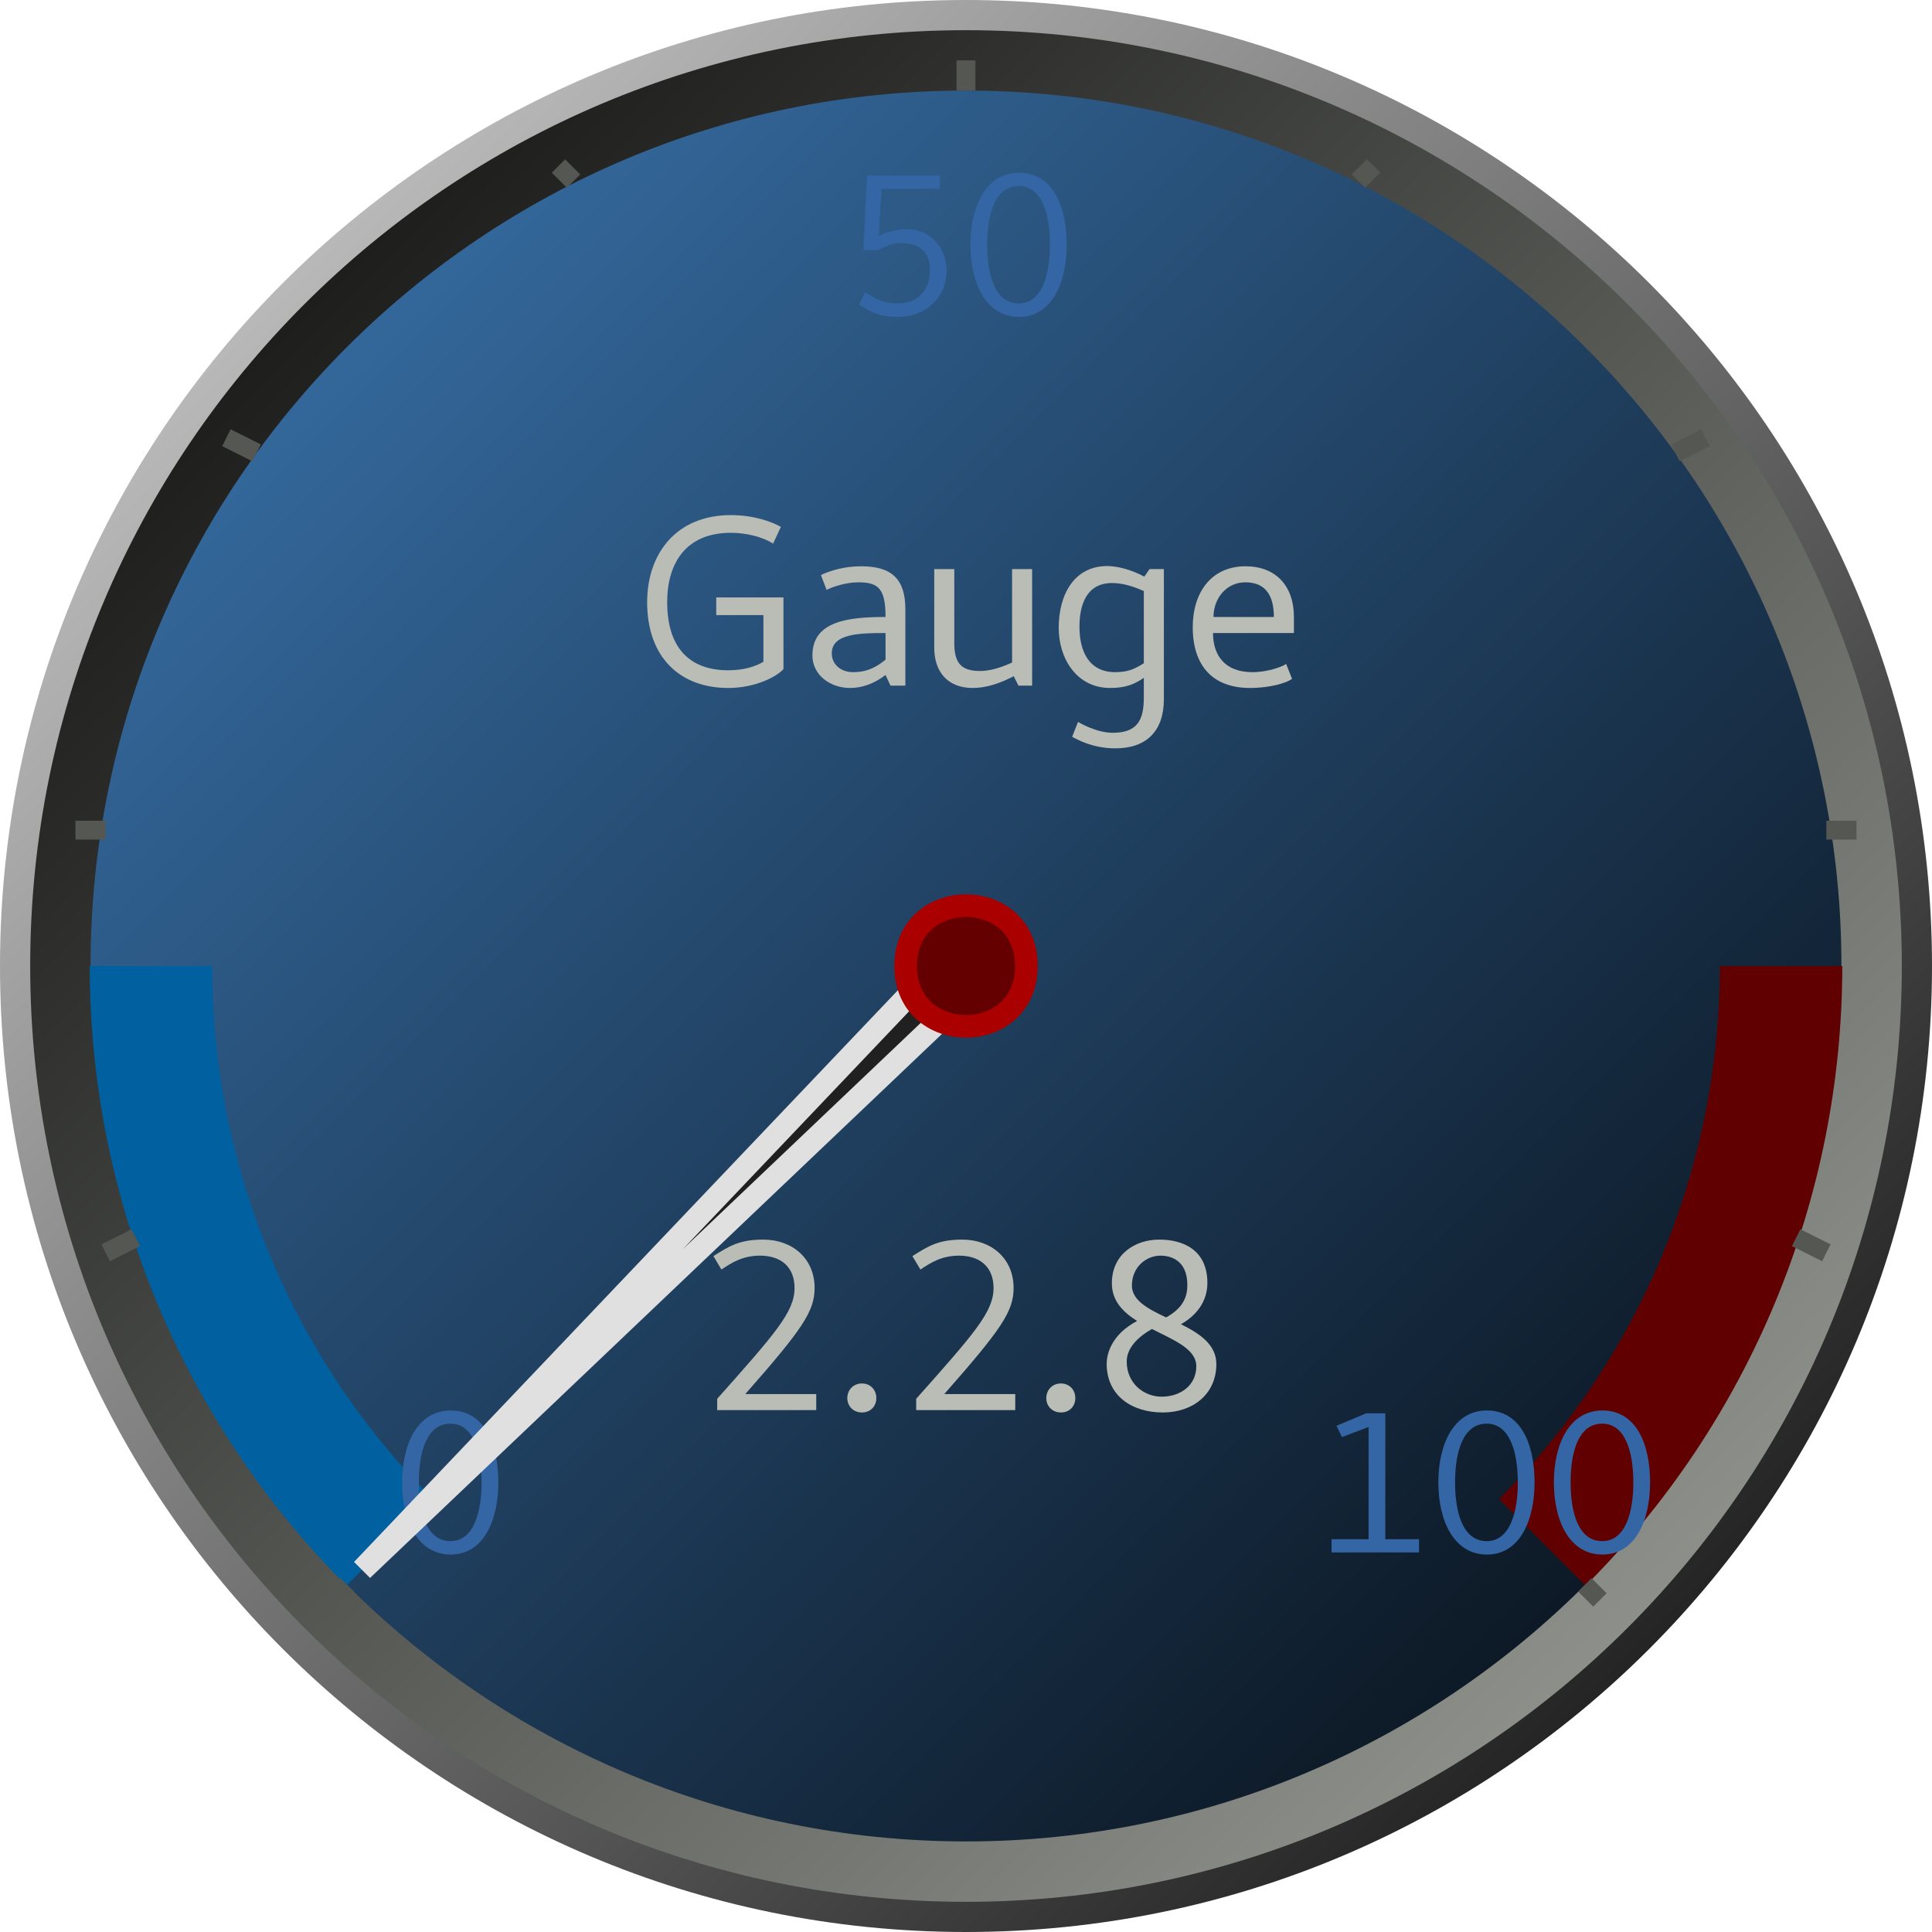
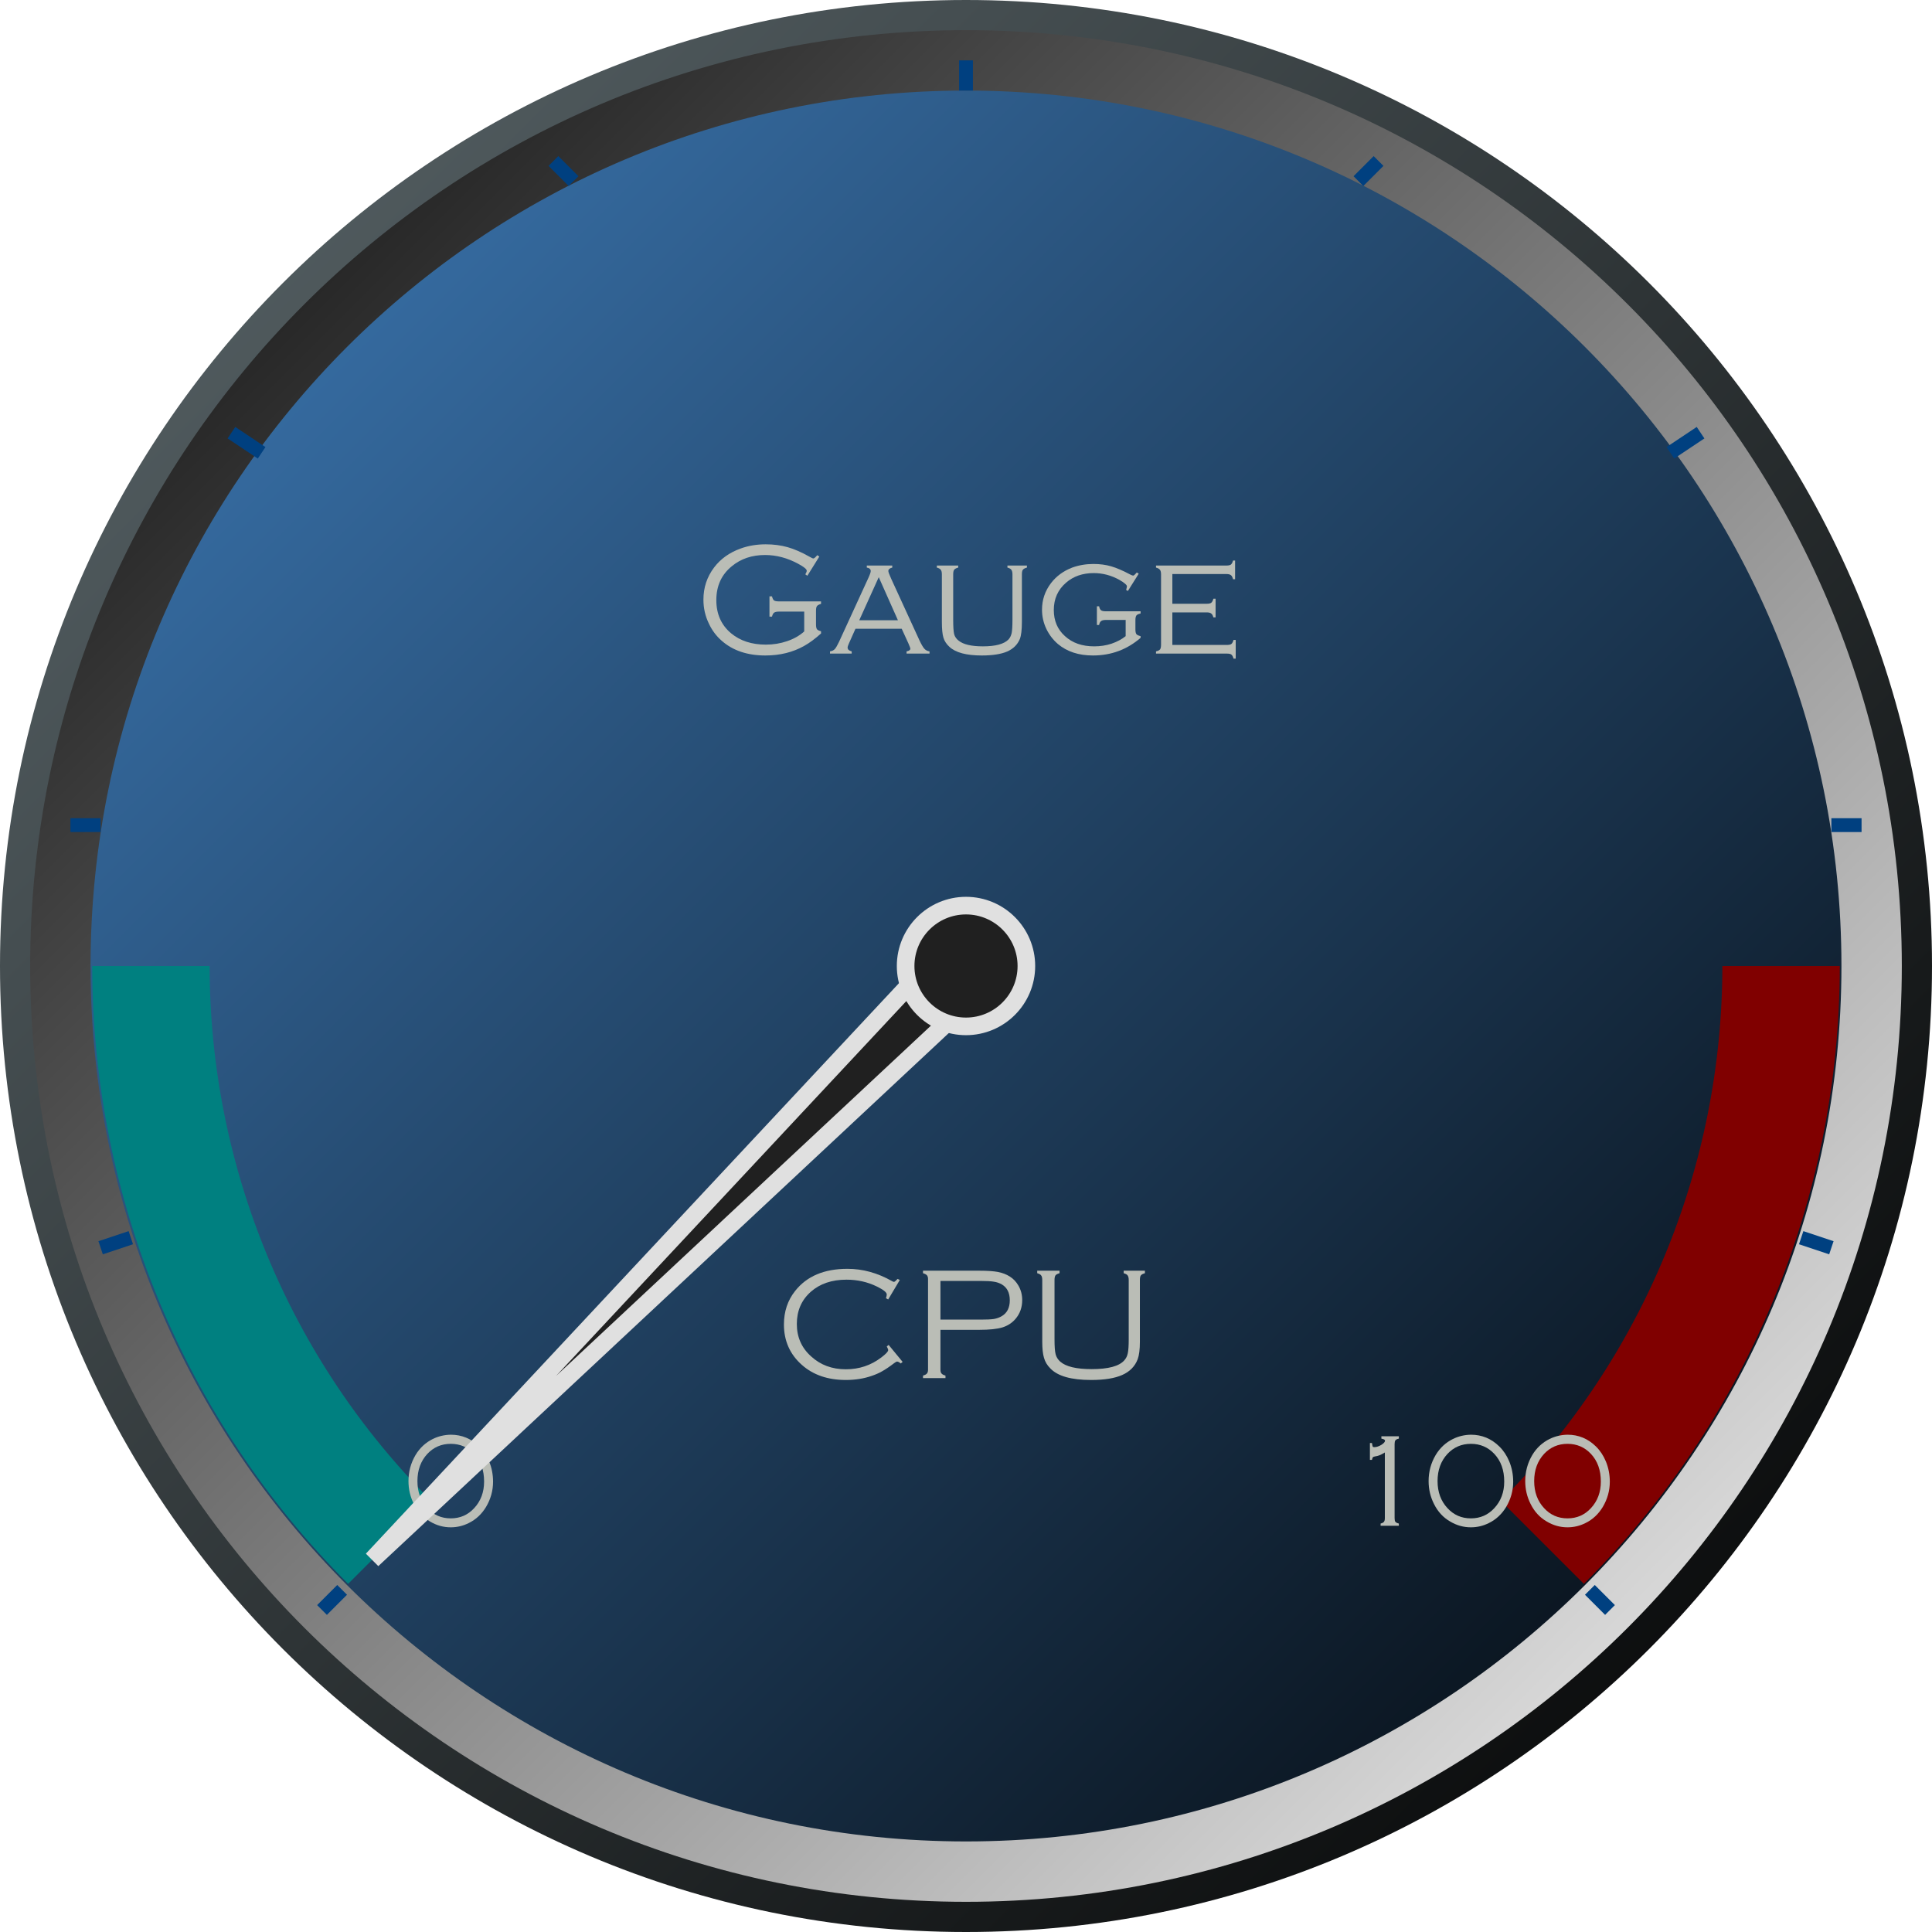
- <svg xmlns="http://www.w3.org/2000/svg" xmlns:xlink="http://www.w3.org/1999/xlink" width="128pt" height="128pt" viewBox="0 0 128 128" version="1.1">
+ <svg xmlns="http://www.w3.org/2000/svg" xmlns:xlink="http://www.w3.org/1999/xlink" width="192pt" height="192pt" viewBox="0 0 192 192" version="1.1">
  <defs>
    <g>
      <symbol overflow="visible" id="glyph0-0">
-         <path style="stroke:none;" d="M 0.797 0 L 7.203 0 L 7.203 -7.781 L 0.797 -7.781 Z M 1.594 -0.797 L 1.594 -6.969 L 6.406 -6.969 L 6.406 -0.797 Z M 1.594 -0.797 " />
+         <path style="stroke:none;" d="M 0.406 0 L 0.406 -10.672 L 3.609 -10.672 L 3.609 0 Z M 3.203 -0.406 L 3.203 -10.266 L 0.797 -10.266 L 0.797 -0.406 Z M 3.203 -0.406 " />
      </symbol>
      <symbol overflow="visible" id="glyph0-1">
-         <path style="stroke:none;" d="M 9.219 -9.406 L 9.734 -10.516 C 9.188 -10.828 8 -11.297 6.422 -11.297 C 2.797 -11.297 0.875 -8.734 0.875 -5.531 C 0.875 -1.859 3.062 0.156 6.25 0.156 C 8 0.156 9.422 -0.562 9.906 -1.094 L 9.906 -5.844 L 5.453 -5.844 L 5.453 -4.672 L 8.578 -4.672 L 8.578 -1.578 C 8.094 -1.297 7.344 -1.016 6.25 -1.016 C 3.703 -1.016 2.203 -2.484 2.203 -5.531 C 2.203 -8.109 3.438 -10.125 6.422 -10.125 C 7.391 -10.125 8.5 -9.875 9.219 -9.406 Z M 9.219 -9.406 " />
+         <path style="stroke:none;" d="M 12.422 -9.641 L 11.234 -7.734 L 11.031 -7.875 C 11.125 -8.031 11.172 -8.148 11.172 -8.234 C 11.172 -8.391 10.891 -8.617 10.328 -8.922 C 9.254 -9.504 8.156 -9.797 7.031 -9.797 C 5.727 -9.797 4.629 -9.426 3.734 -8.688 C 2.703 -7.852 2.188 -6.727 2.188 -5.312 C 2.188 -3.938 2.676 -2.836 3.656 -2.016 C 4.562 -1.266 5.711 -0.891 7.109 -0.891 C 7.848 -0.891 8.551 -1.004 9.219 -1.234 C 9.895 -1.461 10.461 -1.785 10.922 -2.203 L 10.922 -4.172 L 8.391 -4.172 C 8.172 -4.172 8.016 -4.133 7.922 -4.062 C 7.836 -4 7.77 -3.867 7.719 -3.672 L 7.469 -3.672 L 7.469 -5.688 L 7.719 -5.688 C 7.77 -5.488 7.836 -5.352 7.922 -5.281 C 8.016 -5.219 8.172 -5.188 8.391 -5.188 L 12.594 -5.188 L 12.594 -4.938 C 12.395 -4.883 12.258 -4.812 12.188 -4.719 C 12.125 -4.633 12.094 -4.484 12.094 -4.266 L 12.094 -2.891 C 12.094 -2.672 12.125 -2.516 12.188 -2.422 C 12.258 -2.336 12.395 -2.27 12.594 -2.219 L 12.594 -2 C 12 -1.469 11.441 -1.055 10.922 -0.766 C 9.797 -0.129 8.508 0.188 7.062 0.188 C 5.281 0.188 3.836 -0.297 2.734 -1.266 C 2.191 -1.734 1.766 -2.301 1.453 -2.969 C 1.086 -3.719 0.906 -4.516 0.906 -5.359 C 0.906 -6.555 1.258 -7.625 1.969 -8.562 C 2.613 -9.414 3.488 -10.039 4.594 -10.438 C 5.363 -10.719 6.195 -10.859 7.094 -10.859 C 7.875 -10.859 8.598 -10.766 9.266 -10.578 C 9.93 -10.391 10.648 -10.078 11.422 -9.641 C 11.641 -9.516 11.773 -9.453 11.828 -9.453 C 11.91 -9.453 12.039 -9.562 12.219 -9.781 Z M 12.422 -9.641 " />
      </symbol>
      <symbol overflow="visible" id="glyph0-2">
-         <path style="stroke:none;" d="M 3.656 -6.844 C 4.984 -6.844 5.453 -6.422 5.453 -4.547 C 2.953 -4.547 0.609 -4.266 0.609 -2 C 0.609 -0.703 1.781 0.156 3.109 0.156 C 3.906 0.156 4.688 -0.125 5.453 -0.703 L 5.781 0 L 6.766 0 L 6.766 -5.062 C 6.766 -7.031 5.891 -7.906 3.844 -7.906 C 2.719 -7.906 1.812 -7.625 1.172 -7.328 L 1.547 -6.344 C 1.969 -6.547 2.797 -6.844 3.656 -6.844 Z M 5.453 -1.719 C 4.875 -1.25 4.266 -0.891 3.297 -0.891 C 2.531 -0.891 1.891 -1.375 1.891 -2.141 C 1.891 -3.453 3.75 -3.484 5.453 -3.484 Z M 5.453 -1.719 " />
+         <path style="stroke:none;" d="M 7.172 -2.469 L 2.578 -2.469 L 1.922 -1 C 1.836 -0.812 1.797 -0.676 1.797 -0.594 C 1.797 -0.414 1.93 -0.289 2.203 -0.219 L 2.203 0 L 0.047 0 L 0.047 -0.219 C 0.254 -0.25 0.414 -0.328 0.531 -0.453 C 0.645 -0.586 0.785 -0.832 0.953 -1.188 L 3.844 -7.484 C 4.008 -7.836 4.094 -8.078 4.094 -8.203 C 4.094 -8.391 3.961 -8.504 3.703 -8.547 L 3.703 -8.75 L 6.234 -8.75 L 6.234 -8.547 C 5.973 -8.484 5.844 -8.367 5.844 -8.203 C 5.844 -8.109 5.945 -7.832 6.156 -7.375 L 8.938 -1.312 C 9.125 -0.914 9.285 -0.641 9.422 -0.484 C 9.555 -0.336 9.727 -0.25 9.938 -0.219 L 9.938 0 L 7.656 0 L 7.656 -0.219 C 7.906 -0.27 8.031 -0.359 8.031 -0.484 C 8.031 -0.547 7.969 -0.719 7.844 -1 Z M 6.797 -3.312 L 4.891 -7.594 L 2.953 -3.312 Z M 6.797 -3.312 " />
      </symbol>
      <symbol overflow="visible" id="glyph0-3">
-         <path style="stroke:none;" d="M 2.312 -2.828 L 2.312 -7.719 L 0.984 -7.719 L 0.984 -2.516 C 0.984 -0.875 1.906 0.156 3.531 0.156 C 4.375 0.156 5.266 -0.109 6.25 -0.625 L 6.562 0 L 7.469 0 L 7.469 -7.719 L 6.141 -7.719 L 6.141 -1.531 C 5.359 -1.172 4.656 -0.969 4.016 -0.969 C 2.734 -0.969 2.312 -1.531 2.312 -2.828 Z M 2.312 -2.828 " />
+         <path style="stroke:none;" d="M 2.391 -7.875 L 2.391 -3.375 C 2.391 -2.688 2.422 -2.207 2.484 -1.938 C 2.555 -1.676 2.707 -1.457 2.938 -1.281 C 3.406 -0.906 4.207 -0.719 5.344 -0.719 C 6.594 -0.719 7.441 -0.945 7.891 -1.406 C 8.047 -1.582 8.148 -1.797 8.203 -2.047 C 8.254 -2.297 8.281 -2.738 8.281 -3.375 L 8.281 -7.875 C 8.281 -8.082 8.242 -8.234 8.172 -8.328 C 8.109 -8.422 7.977 -8.492 7.781 -8.547 L 7.781 -8.75 L 9.719 -8.75 L 9.719 -8.547 C 9.52 -8.492 9.383 -8.422 9.312 -8.328 C 9.25 -8.242 9.219 -8.094 9.219 -7.875 L 9.219 -3.156 C 9.219 -2.352 9.148 -1.785 9.016 -1.453 C 8.785 -0.891 8.363 -0.473 7.75 -0.203 C 7.145 0.055 6.305 0.188 5.234 0.188 C 3.703 0.188 2.629 -0.098 2.016 -0.672 C 1.723 -0.941 1.523 -1.242 1.422 -1.578 C 1.316 -1.922 1.266 -2.445 1.266 -3.156 L 1.266 -7.875 C 1.266 -8.094 1.227 -8.242 1.156 -8.328 C 1.094 -8.422 0.961 -8.492 0.766 -8.547 L 0.766 -8.75 L 2.891 -8.75 L 2.891 -8.547 C 2.691 -8.492 2.555 -8.422 2.484 -8.328 C 2.422 -8.234 2.391 -8.082 2.391 -7.875 Z M 2.391 -7.875 " />
      </symbol>
      <symbol overflow="visible" id="glyph0-4">
-         <path style="stroke:none;" d="M 4.172 0.156 C 5.188 0.156 5.766 -0.078 6.406 -0.516 L 6.406 0.797 C 6.406 2.312 5.953 3.125 4.344 3.125 C 3.297 3.125 2.203 2.5 2.047 2.406 L 1.656 3.391 C 2.031 3.594 3.047 4.156 4.516 4.156 C 6.578 4.156 7.734 3.016 7.734 0.891 L 7.734 -7.719 L 6.781 -7.719 L 6.438 -7.219 C 5.578 -7.688 4.625 -7.922 3.984 -7.922 C 1.781 -7.922 0.766 -6.016 0.766 -3.828 C 0.766 -1.797 1.953 0.156 4.172 0.156 Z M 6.406 -1.484 C 5.812 -1.109 5.359 -0.891 4.516 -0.891 C 2.781 -0.891 2.141 -2.25 2.141 -3.906 C 2.141 -5.297 2.578 -6.797 4.297 -6.797 C 4.938 -6.797 5.641 -6.609 6.406 -6.266 Z M 6.406 -1.484 " />
+         <path style="stroke:none;" d="M 10.344 -7.938 L 9.266 -6.219 L 9.094 -6.328 C 9.145 -6.504 9.172 -6.625 9.172 -6.688 C 9.172 -6.82 8.922 -7.035 8.422 -7.328 C 7.617 -7.773 6.77 -8 5.875 -8 C 4.77 -8 3.852 -7.68 3.125 -7.047 C 2.312 -6.348 1.906 -5.441 1.906 -4.328 C 1.906 -3.266 2.273 -2.398 3.016 -1.734 C 3.754 -1.055 4.723 -0.719 5.922 -0.719 C 6.523 -0.719 7.098 -0.805 7.641 -0.984 C 8.191 -1.172 8.66 -1.422 9.047 -1.734 L 9.047 -3.344 L 7.078 -3.344 C 6.859 -3.344 6.703 -3.305 6.609 -3.234 C 6.516 -3.172 6.445 -3.039 6.406 -2.844 L 6.188 -2.844 L 6.188 -4.703 L 6.406 -4.703 C 6.445 -4.504 6.516 -4.367 6.609 -4.297 C 6.703 -4.234 6.859 -4.203 7.078 -4.203 L 10.531 -4.203 L 10.531 -3.984 C 10.32 -3.941 10.18 -3.875 10.109 -3.781 C 10.047 -3.688 10.016 -3.531 10.016 -3.312 L 10.016 -2.406 C 10.016 -2.188 10.047 -2.031 10.109 -1.938 C 10.18 -1.852 10.32 -1.785 10.531 -1.734 L 10.531 -1.562 C 9.176 -0.395 7.598 0.188 5.797 0.188 C 4.379 0.188 3.219 -0.191 2.312 -0.953 C 1.832 -1.367 1.453 -1.863 1.172 -2.438 C 0.879 -3.051 0.734 -3.691 0.734 -4.359 C 0.734 -5.336 1.031 -6.219 1.625 -7 C 2.156 -7.695 2.859 -8.211 3.734 -8.547 C 4.391 -8.785 5.094 -8.906 5.844 -8.906 C 6.488 -8.906 7.078 -8.828 7.609 -8.672 C 8.148 -8.516 8.789 -8.238 9.531 -7.844 C 9.656 -7.781 9.742 -7.75 9.797 -7.75 C 9.859 -7.75 9.977 -7.852 10.156 -8.062 Z M 10.344 -7.938 " />
      </symbol>
      <symbol overflow="visible" id="glyph0-5">
-         <path style="stroke:none;" d="M 2.141 -4.547 C 2.141 -5.766 2.984 -6.844 4.25 -6.844 C 5.656 -6.844 6.141 -5.891 6.141 -4.547 Z M 4.719 -0.891 C 2.828 -0.891 2.109 -2.078 2.109 -3.484 L 7.469 -3.484 L 7.469 -4.547 C 7.469 -6.625 6.25 -7.906 4.266 -7.906 C 1.984 -7.906 0.766 -6.156 0.766 -3.875 C 0.766 -1.297 2.109 0.156 4.562 0.156 C 5.891 0.156 7.031 -0.188 7.344 -0.453 L 6.953 -1.438 C 6.766 -1.281 5.766 -0.891 4.719 -0.891 Z M 4.719 -0.891 " />
+         <path style="stroke:none;" d="M 2.562 -4.094 L 2.562 -0.859 L 7.969 -0.859 C 8.188 -0.859 8.336 -0.891 8.422 -0.953 C 8.516 -1.023 8.586 -1.16 8.641 -1.359 L 8.859 -1.359 L 8.859 0.5 L 8.641 0.5 C 8.586 0.301 8.516 0.164 8.422 0.094 C 8.336 0.031 8.188 0 7.969 0 L 0.938 0 L 0.938 -0.219 C 1.145 -0.27 1.281 -0.336 1.344 -0.422 C 1.406 -0.516 1.438 -0.672 1.438 -0.891 L 1.438 -7.875 C 1.438 -8.094 1.398 -8.242 1.328 -8.328 C 1.266 -8.422 1.133 -8.492 0.938 -8.547 L 0.938 -8.75 L 7.922 -8.75 C 8.141 -8.75 8.289 -8.781 8.375 -8.844 C 8.469 -8.914 8.539 -9.051 8.594 -9.25 L 8.797 -9.25 L 8.797 -7.391 L 8.594 -7.391 C 8.539 -7.598 8.469 -7.734 8.375 -7.797 C 8.289 -7.867 8.141 -7.906 7.922 -7.906 L 2.562 -7.906 L 2.562 -4.953 L 5.969 -4.953 C 6.188 -4.953 6.336 -4.984 6.422 -5.047 C 6.516 -5.117 6.586 -5.254 6.641 -5.453 L 6.859 -5.453 L 6.859 -3.594 L 6.641 -3.594 C 6.586 -3.789 6.516 -3.922 6.422 -3.984 C 6.336 -4.055 6.188 -4.094 5.969 -4.094 Z M 2.562 -4.094 " />
      </symbol>
      <symbol overflow="visible" id="glyph0-6">
-         <path style="stroke:none;" d="M 1.266 -10.203 L 1.797 -9.312 C 2.469 -9.766 3.203 -10.234 4.359 -10.234 C 5.703 -10.234 6.641 -9.516 6.641 -8.094 C 6.641 -6.516 5.391 -5.109 1.516 -0.75 L 1.516 0 L 8.078 0 L 8.078 -1.062 L 3.375 -1.062 C 7.203 -5.406 7.969 -6.562 7.969 -8.094 C 7.969 -10.031 6.516 -11.297 4.562 -11.297 C 2.984 -11.297 2.297 -10.859 1.266 -10.203 Z M 1.266 -10.203 " />
+         <path style="stroke:none;" d="M 12.422 -9.75 L 11.266 -7.812 L 11.047 -7.938 C 11.098 -8.094 11.125 -8.219 11.125 -8.312 C 11.125 -8.52 10.789 -8.785 10.125 -9.109 C 9.207 -9.555 8.207 -9.781 7.125 -9.781 C 5.664 -9.781 4.484 -9.379 3.578 -8.578 C 2.648 -7.754 2.188 -6.688 2.188 -5.375 C 2.188 -4.07 2.664 -2.992 3.625 -2.141 C 4.551 -1.297 5.695 -0.875 7.062 -0.875 C 8.383 -0.875 9.555 -1.266 10.578 -2.047 C 11.035 -2.391 11.266 -2.633 11.266 -2.781 C 11.266 -2.852 11.219 -2.973 11.125 -3.141 L 11.312 -3.297 L 12.703 -1.609 L 12.516 -1.453 C 12.367 -1.578 12.25 -1.641 12.156 -1.641 C 12.094 -1.641 11.992 -1.586 11.859 -1.484 C 11.379 -1.117 10.977 -0.848 10.656 -0.672 C 10.344 -0.492 10 -0.344 9.625 -0.219 C 8.852 0.051 8 0.188 7.062 0.188 C 5.27 0.188 3.812 -0.312 2.688 -1.312 C 1.5 -2.363 0.906 -3.703 0.906 -5.328 C 0.906 -6.609 1.273 -7.719 2.016 -8.656 C 3.172 -10.125 4.906 -10.859 7.219 -10.859 C 8.738 -10.859 10.211 -10.453 11.641 -9.641 C 11.734 -9.586 11.801 -9.562 11.844 -9.562 C 11.906 -9.562 12.023 -9.66 12.203 -9.859 Z M 12.422 -9.75 " />
      </symbol>
      <symbol overflow="visible" id="glyph0-7">
-         <path style="stroke:none;" d="M 1.922 0.156 C 2.484 0.156 2.875 -0.25 2.875 -0.797 C 2.875 -1.344 2.484 -1.766 1.922 -1.766 C 1.359 -1.766 0.953 -1.344 0.953 -0.797 C 0.953 -0.25 1.359 0.156 1.922 0.156 Z M 1.922 0.156 " />
+         <path style="stroke:none;" d="M 2.906 -4.797 L 2.906 -0.828 C 2.906 -0.66 2.941 -0.535 3.016 -0.453 C 3.086 -0.367 3.219 -0.301 3.406 -0.25 L 3.406 0 L 1.172 0 L 1.172 -0.25 C 1.359 -0.301 1.488 -0.367 1.562 -0.453 C 1.633 -0.535 1.672 -0.66 1.672 -0.828 L 1.672 -9.859 C 1.672 -10.016 1.633 -10.133 1.562 -10.219 C 1.488 -10.301 1.359 -10.367 1.172 -10.422 L 1.172 -10.672 L 6.781 -10.672 C 7.57 -10.672 8.188 -10.629 8.625 -10.547 C 9.062 -10.461 9.453 -10.312 9.797 -10.094 C 10.148 -9.875 10.438 -9.57 10.656 -9.188 C 10.906 -8.758 11.031 -8.281 11.031 -7.75 C 11.031 -7.02 10.805 -6.395 10.359 -5.875 C 10.016 -5.477 9.578 -5.195 9.047 -5.031 C 8.516 -4.875 7.758 -4.797 6.781 -4.797 Z M 2.906 -5.812 L 6.906 -5.812 C 7.5 -5.812 7.938 -5.832 8.219 -5.875 C 8.508 -5.926 8.77 -6.02 9 -6.156 C 9.531 -6.469 9.797 -6.992 9.797 -7.734 C 9.797 -8.473 9.531 -9 9 -9.312 C 8.77 -9.445 8.508 -9.535 8.219 -9.578 C 7.938 -9.629 7.5 -9.656 6.906 -9.656 L 2.906 -9.656 Z M 2.906 -5.812 " />
      </symbol>
      <symbol overflow="visible" id="glyph0-8">
-         <path style="stroke:none;" d="M 4.891 -6.141 C 3.703 -6.703 2.625 -7.266 2.625 -8.25 C 2.625 -9.516 3.609 -10.234 4.516 -10.234 C 5.266 -10.234 6.297 -9.875 6.297 -8.297 C 6.297 -7.656 6.141 -6.828 4.891 -6.141 Z M 5.875 -5.688 C 7.188 -6.438 7.625 -7.484 7.625 -8.422 C 7.625 -10.609 6.031 -11.297 4.438 -11.297 C 2.797 -11.297 1.297 -10.297 1.297 -8.406 C 1.297 -7.234 2.031 -6.5 2.969 -5.906 C 1.188 -4.969 0.953 -3.609 0.953 -3.078 C 0.953 -0.953 2.625 0.156 4.672 0.156 C 6.688 0.156 8.219 -1.078 8.219 -3.047 C 8.219 -4.344 7.109 -5.078 5.875 -5.688 Z M 3.953 -5.375 C 5.391 -4.641 6.891 -4.062 6.891 -2.906 C 6.891 -1.625 5.828 -0.891 4.594 -0.891 C 3.422 -0.891 2.281 -1.766 2.281 -3.219 C 2.281 -3.562 2.375 -4.484 3.953 -5.375 Z M 3.953 -5.375 " />
+         <path style="stroke:none;" d="M 2.688 -9.75 L 2.688 -3.844 C 2.688 -3.145 2.723 -2.656 2.797 -2.375 C 2.867 -2.094 3.02 -1.848 3.25 -1.641 C 3.812 -1.141 4.852 -0.891 6.375 -0.891 C 8.031 -0.891 9.113 -1.18 9.625 -1.766 C 9.801 -1.961 9.914 -2.195 9.969 -2.469 C 10.031 -2.75 10.062 -3.207 10.062 -3.844 L 10.062 -9.75 C 10.062 -9.957 10.023 -10.109 9.953 -10.203 C 9.891 -10.297 9.758 -10.367 9.562 -10.422 L 9.562 -10.672 L 11.672 -10.672 L 11.672 -10.422 C 11.473 -10.367 11.336 -10.297 11.266 -10.203 C 11.203 -10.117 11.172 -9.969 11.172 -9.75 L 11.172 -3.609 C 11.172 -2.848 11.098 -2.27 10.953 -1.875 C 10.68 -1.164 10.172 -0.645 9.422 -0.312 C 8.68 0.02 7.648 0.188 6.328 0.188 C 4.348 0.188 2.992 -0.195 2.266 -0.969 C 1.961 -1.27 1.754 -1.617 1.641 -2.016 C 1.523 -2.41 1.469 -2.941 1.469 -3.609 L 1.469 -9.75 C 1.469 -9.969 1.43 -10.117 1.359 -10.203 C 1.297 -10.297 1.164 -10.367 0.969 -10.422 L 0.969 -10.672 L 3.188 -10.672 L 3.188 -10.422 C 2.988 -10.367 2.852 -10.297 2.781 -10.203 C 2.719 -10.109 2.688 -9.957 2.688 -9.75 Z M 2.688 -9.75 " />
      </symbol>
      <symbol overflow="visible" id="glyph1-0">
-         <path style="stroke:none;" d="M 0.672 0 L 6 0 L 6 -6.484 L 0.672 -6.484 Z M 1.328 -0.672 L 1.328 -5.812 L 5.328 -5.812 L 5.328 -0.672 Z M 1.328 -0.672 " />
+         <path style="stroke:none;" d="M 0.328 0 L 0.328 -8.891 L 3 -8.891 L 3 0 Z M 2.672 -0.328 L 2.672 -8.547 L 0.656 -8.547 L 0.656 -0.328 Z M 2.672 -0.328 " />
      </symbol>
      <symbol overflow="visible" id="glyph1-1">
-         <path style="stroke:none;" d="M 3.859 -9.406 C 1.672 -9.406 0.641 -7.188 0.641 -4.641 C 0.641 -2.094 1.672 0.141 3.859 0.141 C 6.031 0.141 7.016 -2.109 7.016 -4.641 C 7.016 -7.219 6.078 -9.406 3.859 -9.406 Z M 3.844 -0.75 C 2.25 -0.75 1.75 -2.672 1.75 -4.641 C 1.75 -6.609 2.25 -8.531 3.844 -8.531 C 5.391 -8.531 5.906 -6.609 5.906 -4.641 C 5.906 -2.672 5.391 -0.75 3.844 -0.75 Z M 3.844 -0.75 " />
+         <path style="stroke:none;" d="M 4.797 -9.047 C 5.891 -9.047 6.832 -8.656 7.625 -7.875 C 8.039 -7.469 8.367 -6.973 8.609 -6.391 C 8.867 -5.766 9 -5.094 9 -4.375 C 9 -3.488 8.766 -2.648 8.297 -1.859 C 7.859 -1.141 7.285 -0.609 6.578 -0.266 C 6.016 0.016 5.422 0.156 4.797 0.156 C 4.066 0.156 3.379 -0.035 2.734 -0.422 C 2.047 -0.816 1.508 -1.398 1.125 -2.172 C 0.77 -2.879 0.594 -3.633 0.594 -4.438 C 0.594 -5.375 0.828 -6.238 1.297 -7.031 C 1.723 -7.738 2.297 -8.27 3.016 -8.625 C 3.566 -8.895 4.16 -9.035 4.797 -9.047 Z M 4.797 -8.141 C 3.867 -8.141 3.094 -7.805 2.469 -7.141 C 1.812 -6.43 1.484 -5.531 1.484 -4.438 C 1.484 -3.352 1.812 -2.457 2.469 -1.75 C 3.094 -1.07 3.867 -0.734 4.797 -0.734 C 5.723 -0.734 6.5 -1.07 7.125 -1.75 C 7.781 -2.457 8.109 -3.336 8.109 -4.391 C 8.109 -5.523 7.781 -6.441 7.125 -7.141 C 6.5 -7.805 5.723 -8.141 4.797 -8.141 Z M 4.797 -8.141 " />
      </symbol>
      <symbol overflow="visible" id="glyph1-2">
-         <path style="stroke:none;" d="M 1.203 -4.281 L 2.172 -4.281 C 2.734 -4.594 3.219 -4.75 3.688 -4.75 C 5.047 -4.75 5.609 -4.062 5.609 -2.953 C 5.609 -1.562 4.734 -0.75 3.484 -0.75 C 2.578 -0.75 1.891 -1.094 1.312 -1.5 L 0.922 -0.672 C 1.781 -0.141 2.281 0.141 3.5 0.141 C 5.234 0.141 6.719 -1.047 6.719 -2.953 C 6.719 -4.359 5.703 -5.672 4.094 -5.672 C 3.484 -5.672 2.844 -5.531 2.219 -5.219 L 2.406 -8.344 L 6.266 -8.344 L 6.266 -9.219 L 1.438 -9.219 Z M 1.203 -4.281 " />
-       </symbol>
-       <symbol overflow="visible" id="glyph1-3">
-         <path style="stroke:none;" d="M 3.516 -9.219 L 1.547 -8.391 L 1.906 -7.641 L 3.672 -8.312 L 3.672 -0.875 L 1.219 -0.875 L 1.219 0 L 7.016 0 L 7.016 -0.875 L 4.781 -0.875 L 4.781 -9.219 Z M 3.516 -9.219 " />
+         <path style="stroke:none;" d="M 4.625 -7.281 C 4.258 -7.051 3.938 -6.922 3.656 -6.891 C 3.539 -6.867 3.469 -6.844 3.438 -6.812 C 3.406 -6.781 3.375 -6.691 3.344 -6.547 L 3.141 -6.547 L 3.141 -8.219 L 3.344 -8.219 C 3.375 -8.02 3.398 -7.898 3.422 -7.859 C 3.441 -7.828 3.492 -7.812 3.578 -7.812 C 3.785 -7.812 4.016 -7.883 4.266 -8.031 C 4.516 -8.188 4.641 -8.328 4.641 -8.453 C 4.641 -8.547 4.52 -8.613 4.281 -8.656 L 4.281 -8.891 L 6.016 -8.891 L 6.016 -8.656 C 5.848 -8.625 5.734 -8.566 5.672 -8.484 C 5.617 -8.41 5.594 -8.285 5.594 -8.109 L 5.594 -0.766 C 5.594 -0.586 5.617 -0.461 5.672 -0.391 C 5.734 -0.316 5.848 -0.258 6.016 -0.219 L 6.016 0 L 4.203 0 L 4.203 -0.219 C 4.367 -0.258 4.477 -0.316 4.531 -0.391 C 4.594 -0.461 4.625 -0.586 4.625 -0.766 Z M 4.625 -7.281 " />
      </symbol>
    </g>
-     <linearGradient id="linear0" gradientUnits="userSpaceOnUse" x1="0" y1="0" x2="128" y2="128">
-       <stop offset="0" style="stop-color:rgb(84.118%,84.118%,84.118%);stop-opacity:1;" />
-       <stop offset="1" style="stop-color:rgb(2.157%,2.157%,2.157%);stop-opacity:1;" />
+     <linearGradient id="linear0" gradientUnits="userSpaceOnUse" x1="0" y1="0" x2="192" y2="192">
+       <stop offset="0" style="stop-color:rgb(36.078%,40.784%,42.353%);stop-opacity:1;" />
+       <stop offset="1" style="stop-color:rgb(0%,0%,0%);stop-opacity:1;" />
    </linearGradient>
-     <linearGradient id="linear1" gradientUnits="userSpaceOnUse" x1="0" y1="0" x2="128" y2="128">
-       <stop offset="0" style="stop-color:rgb(1.667%,1.706%,1.627%);stop-opacity:1;" />
-       <stop offset="1" style="stop-color:rgb(65%,66.529%,63.471%);stop-opacity:1;" />
+     <linearGradient id="linear1" gradientUnits="userSpaceOnUse" x1="0" y1="0" x2="192" y2="192">
+       <stop offset="0" style="stop-color:rgb(0%,0%,0%);stop-opacity:1;" />
+       <stop offset="1" style="stop-color:rgb(100%,100%,100%);stop-opacity:1;" />
    </linearGradient>
-     <linearGradient id="linear2" gradientUnits="userSpaceOnUse" x1="0" y1="0" x2="128" y2="128">
-       <stop offset="0" style="stop-color:rgb(24.471%,48.941%,73.412%);stop-opacity:1;" />
-       <stop offset="1" style="stop-color:rgb(0.627%,1.255%,1.882%);stop-opacity:1;" />
+     <linearGradient id="linear2" gradientUnits="userSpaceOnUse" x1="0" y1="0" x2="192" y2="192">
+       <stop offset="0" style="stop-color:rgb(25.098%,50.196%,75.294%);stop-opacity:1;" />
+       <stop offset="1" style="stop-color:rgb(0%,0%,0%);stop-opacity:1;" />
    </linearGradient>
  </defs>
-   <g id="surface5287">
-     <path style=" stroke:none;fill-rule:nonzero;fill:url(#linear0);" d="M 128 64 C 128 99.348 99.348 128 64 128 C 28.652 128 0 99.348 0 64 C 0 28.652 28.652 0 64 0 C 99.348 0 128 28.652 128 64 " />
-     <path style=" stroke:none;fill-rule:nonzero;fill:url(#linear1);" d="M 126 64 C 126 98.242 98.242 126 64 126 C 29.758 126 2 98.242 2 64 C 2 29.758 29.758 2 64 2 C 98.242 2 126 29.758 126 64 " />
-     <path style=" stroke:none;fill-rule:nonzero;fill:url(#linear2);" d="M 122 64 C 122 96.031 96.031 122 64 122 C 31.969 122 6 96.031 6 64 C 6 31.969 31.969 6 64 6 C 96.031 6 122 31.969 122 64 " />
-     <path style="fill:none;stroke-width:8.111;stroke-linecap:butt;stroke-linejoin:miter;stroke:rgb(37.647%,0%,0%);stroke-opacity:1;stroke-miterlimit:10;" d="M 118 64 C 118 78.32 112.312 92.059 102.184 102.184 " />
-     <path style="fill:none;stroke-width:8.111;stroke-linecap:butt;stroke-linejoin:miter;stroke:rgb(0%,37.647%,62.745%);stroke-opacity:1;stroke-miterlimit:10;" d="M 25.816 102.184 C 15.688 92.059 10 78.32 10 64 " />
+   <g id="surface17439">
+     <path style=" stroke:none;fill-rule:nonzero;fill:url(#linear0);" d="M 192 96 C 192 149.02 149.02 192 96 192 C 42.98 192 0 149.02 0 96 C 0 42.98 42.98 0 96 0 C 149.02 0 192 42.98 192 96 " />
+     <path style=" stroke:none;fill-rule:nonzero;fill:url(#linear1);" d="M 189 96 C 189 147.363 147.363 189 96 189 C 44.637 189 3 147.363 3 96 C 3 44.637 44.637 3 96 3 C 147.363 3 189 44.637 189 96 " />
+     <path style=" stroke:none;fill-rule:nonzero;fill:url(#linear2);" d="M 183 96 C 183 144.047 144.047 183 96 183 C 47.953 183 9 144.047 9 96 C 9 47.953 47.953 9 96 9 C 144.047 9 183 47.953 183 96 " />
+     <path style="fill:none;stroke-width:11.667;stroke-linecap:butt;stroke-linejoin:miter;stroke:rgb(50.196%,0%,0%);stroke-opacity:1;stroke-miterlimit:10;" d="M 177 96 C 177 117.484 168.465 138.086 153.277 153.277 " />
+     <path style="fill:none;stroke-width:11.667;stroke-linecap:butt;stroke-linejoin:miter;stroke:rgb(0%,50.196%,50.196%);stroke-opacity:1;stroke-miterlimit:10;" d="M 38.723 153.277 C 23.535 138.086 15 117.484 15 96 " />
    <g style="fill:rgb(72.941%,74.118%,71.373%);fill-opacity:1;">
-       <use xlink:href="#glyph0-1" x="42" y="45.424" />
-       <use xlink:href="#glyph0-2" x="53.216" y="45.424" />
-       <use xlink:href="#glyph0-3" x="60.912" y="45.424" />
-       <use xlink:href="#glyph0-4" x="69.376" y="45.424" />
-       <use xlink:href="#glyph0-5" x="78.256" y="45.424" />
+       <use xlink:href="#glyph0-1" x="69" y="64.953" />
+       <use xlink:href="#glyph0-2" x="82.438" y="64.953" />
+       <use xlink:href="#glyph0-3" x="92.336" y="64.953" />
+       <use xlink:href="#glyph0-4" x="102.82" y="64.953" />
+       <use xlink:href="#glyph0-5" x="113.945" y="64.953" />
    </g>
    <g style="fill:rgb(72.941%,74.118%,71.373%);fill-opacity:1;">
-       <use xlink:href="#glyph0-6" x="46" y="93.424" />
-       <use xlink:href="#glyph0-7" x="55.184" y="93.424" />
-       <use xlink:href="#glyph0-6" x="59.184" y="93.424" />
-       <use xlink:href="#glyph0-7" x="68.367" y="93.424" />
-       <use xlink:href="#glyph0-8" x="72.367" y="93.424" />
+       <use xlink:href="#glyph0-6" x="77" y="136.953" />
+       <use xlink:href="#glyph0-7" x="90.555" y="136.953" />
+       <use xlink:href="#glyph0-8" x="102.109" y="136.953" />
    </g>
-     <g style="fill:rgb(20.392%,39.608%,64.314%);fill-opacity:1;">
-       <use xlink:href="#glyph1-1" x="26" y="102.853" />
+     <g style="fill:rgb(72.941%,74.118%,71.373%);fill-opacity:1;">
+       <use xlink:href="#glyph1-1" x="40" y="151.627" />
    </g>
-     <path style="fill:none;stroke-width:1.25;stroke-linecap:butt;stroke-linejoin:miter;stroke:rgb(33.333%,34.118%,32.549%);stroke-opacity:1;stroke-miterlimit:10;" d="M 23 105 L 22 106 " />
-     <path style="fill:none;stroke-width:1.25;stroke-linecap:butt;stroke-linejoin:miter;stroke:rgb(33.333%,34.118%,32.549%);stroke-opacity:1;stroke-miterlimit:10;" d="M 9 82 L 7 83 " />
-     <path style="fill:none;stroke-width:1.25;stroke-linecap:butt;stroke-linejoin:miter;stroke:rgb(33.333%,34.118%,32.549%);stroke-opacity:1;stroke-miterlimit:10;" d="M 7 55 L 5 55 " />
-     <path style="fill:none;stroke-width:1.25;stroke-linecap:butt;stroke-linejoin:miter;stroke:rgb(33.333%,34.118%,32.549%);stroke-opacity:1;stroke-miterlimit:10;" d="M 17 30 L 15 29 " />
-     <path style="fill:none;stroke-width:1.25;stroke-linecap:butt;stroke-linejoin:miter;stroke:rgb(33.333%,34.118%,32.549%);stroke-opacity:1;stroke-miterlimit:10;" d="M 38 12 L 37 11 " />
-     <g style="fill:rgb(20.392%,39.608%,64.314%);fill-opacity:1;">
-       <use xlink:href="#glyph1-2" x="56" y="20.853" />
-       <use xlink:href="#glyph1-1" x="63.653" y="20.853" />
+     <path style="fill:none;stroke-width:1.375;stroke-linecap:butt;stroke-linejoin:miter;stroke:rgb(0%,25.098%,50.196%);stroke-opacity:1;stroke-miterlimit:10;" d="M 34 158 L 32 160 " />
+     <path style="fill:none;stroke-width:1.375;stroke-linecap:butt;stroke-linejoin:miter;stroke:rgb(0%,25.098%,50.196%);stroke-opacity:1;stroke-miterlimit:10;" d="M 13 123 L 10 124 " />
+     <path style="fill:none;stroke-width:1.375;stroke-linecap:butt;stroke-linejoin:miter;stroke:rgb(0%,25.098%,50.196%);stroke-opacity:1;stroke-miterlimit:10;" d="M 10 82 L 7 82 " />
+     <path style="fill:none;stroke-width:1.375;stroke-linecap:butt;stroke-linejoin:miter;stroke:rgb(0%,25.098%,50.196%);stroke-opacity:1;stroke-miterlimit:10;" d="M 26 45 L 23 43 " />
+     <path style="fill:none;stroke-width:1.375;stroke-linecap:butt;stroke-linejoin:miter;stroke:rgb(0%,25.098%,50.196%);stroke-opacity:1;stroke-miterlimit:10;" d="M 57 18 L 55 16 " />
+     <path style="fill:none;stroke-width:1.375;stroke-linecap:butt;stroke-linejoin:miter;stroke:rgb(0%,25.098%,50.196%);stroke-opacity:1;stroke-miterlimit:10;" d="M 96 9 L 96 6 " />
+     <path style="fill:none;stroke-width:1.375;stroke-linecap:butt;stroke-linejoin:miter;stroke:rgb(0%,25.098%,50.196%);stroke-opacity:1;stroke-miterlimit:10;" d="M 135 18 L 137 16 " />
+     <path style="fill:none;stroke-width:1.375;stroke-linecap:butt;stroke-linejoin:miter;stroke:rgb(0%,25.098%,50.196%);stroke-opacity:1;stroke-miterlimit:10;" d="M 166 45 L 169 43 " />
+     <path style="fill:none;stroke-width:1.375;stroke-linecap:butt;stroke-linejoin:miter;stroke:rgb(0%,25.098%,50.196%);stroke-opacity:1;stroke-miterlimit:10;" d="M 182 82 L 185 82 " />
+     <path style="fill:none;stroke-width:1.375;stroke-linecap:butt;stroke-linejoin:miter;stroke:rgb(0%,25.098%,50.196%);stroke-opacity:1;stroke-miterlimit:10;" d="M 179 123 L 182 124 " />
+     <g style="fill:rgb(72.941%,74.118%,71.373%);fill-opacity:1;">
+       <use xlink:href="#glyph1-2" x="133" y="151.627" />
+       <use xlink:href="#glyph1-1" x="141.379" y="151.627" />
+       <use xlink:href="#glyph1-1" x="150.981" y="151.627" />
    </g>
-     <path style="fill:none;stroke-width:1.25;stroke-linecap:butt;stroke-linejoin:miter;stroke:rgb(33.333%,34.118%,32.549%);stroke-opacity:1;stroke-miterlimit:10;" d="M 64 6 L 64 4 " />
-     <path style="fill:none;stroke-width:1.25;stroke-linecap:butt;stroke-linejoin:miter;stroke:rgb(33.333%,34.118%,32.549%);stroke-opacity:1;stroke-miterlimit:10;" d="M 90 12 L 91 11 " />
-     <path style="fill:none;stroke-width:1.25;stroke-linecap:butt;stroke-linejoin:miter;stroke:rgb(33.333%,34.118%,32.549%);stroke-opacity:1;stroke-miterlimit:10;" d="M 111 30 L 113 29 " />
-     <path style="fill:none;stroke-width:1.25;stroke-linecap:butt;stroke-linejoin:miter;stroke:rgb(33.333%,34.118%,32.549%);stroke-opacity:1;stroke-miterlimit:10;" d="M 121 55 L 123 55 " />
-     <path style="fill:none;stroke-width:1.25;stroke-linecap:butt;stroke-linejoin:miter;stroke:rgb(33.333%,34.118%,32.549%);stroke-opacity:1;stroke-miterlimit:10;" d="M 119 82 L 121 83 " />
-     <g style="fill:rgb(20.392%,39.608%,64.314%);fill-opacity:1;">
-       <use xlink:href="#glyph1-3" x="87" y="102.853" />
-       <use xlink:href="#glyph1-1" x="94.653" y="102.853" />
-       <use xlink:href="#glyph1-1" x="102.307" y="102.853" />
-     </g>
-     <path style="fill:none;stroke-width:1.25;stroke-linecap:butt;stroke-linejoin:miter;stroke:rgb(33.333%,34.118%,32.549%);stroke-opacity:1;stroke-miterlimit:10;" d="M 105 105 L 106 106 " />
-     <path style="fill-rule:nonzero;fill:rgb(12.549%,12.549%,12.549%);fill-opacity:1;stroke-width:1.5;stroke-linecap:butt;stroke-linejoin:miter;stroke:rgb(87.843%,87.843%,87.843%);stroke-opacity:1;stroke-miterlimit:10;" d="M 63 63 L 65 65 L 24 104 Z M 63 63 " />
-     <path style="fill-rule:nonzero;fill:rgb(39.216%,0%,0%);fill-opacity:1;stroke-width:1.5;stroke-linecap:butt;stroke-linejoin:miter;stroke:rgb(66.667%,0%,0%);stroke-opacity:1;stroke-miterlimit:10;" d="M 68 64 C 68 69.332 60 69.332 60 64 C 60 58.668 68 58.668 68 64 " />
+     <path style="fill:none;stroke-width:1.375;stroke-linecap:butt;stroke-linejoin:miter;stroke:rgb(0%,25.098%,50.196%);stroke-opacity:1;stroke-miterlimit:10;" d="M 158 158 L 160 160 " />
+     <path style="fill-rule:nonzero;fill:rgb(12.549%,12.549%,12.549%);fill-opacity:1;stroke-width:1.75;stroke-linecap:butt;stroke-linejoin:miter;stroke:rgb(87.843%,87.843%,87.843%);stroke-opacity:1;stroke-miterlimit:10;" d="M 94 94 L 98 98 L 37 155 Z M 94 94 " />
+     <path style="fill-rule:nonzero;fill:rgb(12.549%,12.549%,12.549%);fill-opacity:1;stroke-width:1.75;stroke-linecap:butt;stroke-linejoin:miter;stroke:rgb(87.843%,87.843%,87.843%);stroke-opacity:1;stroke-miterlimit:10;" d="M 102 96 C 102 99.312 99.312 102 96 102 C 92.688 102 90 99.312 90 96 C 90 92.688 92.688 90 96 90 C 99.312 90 102 92.688 102 96 " />
  </g>
</svg>
